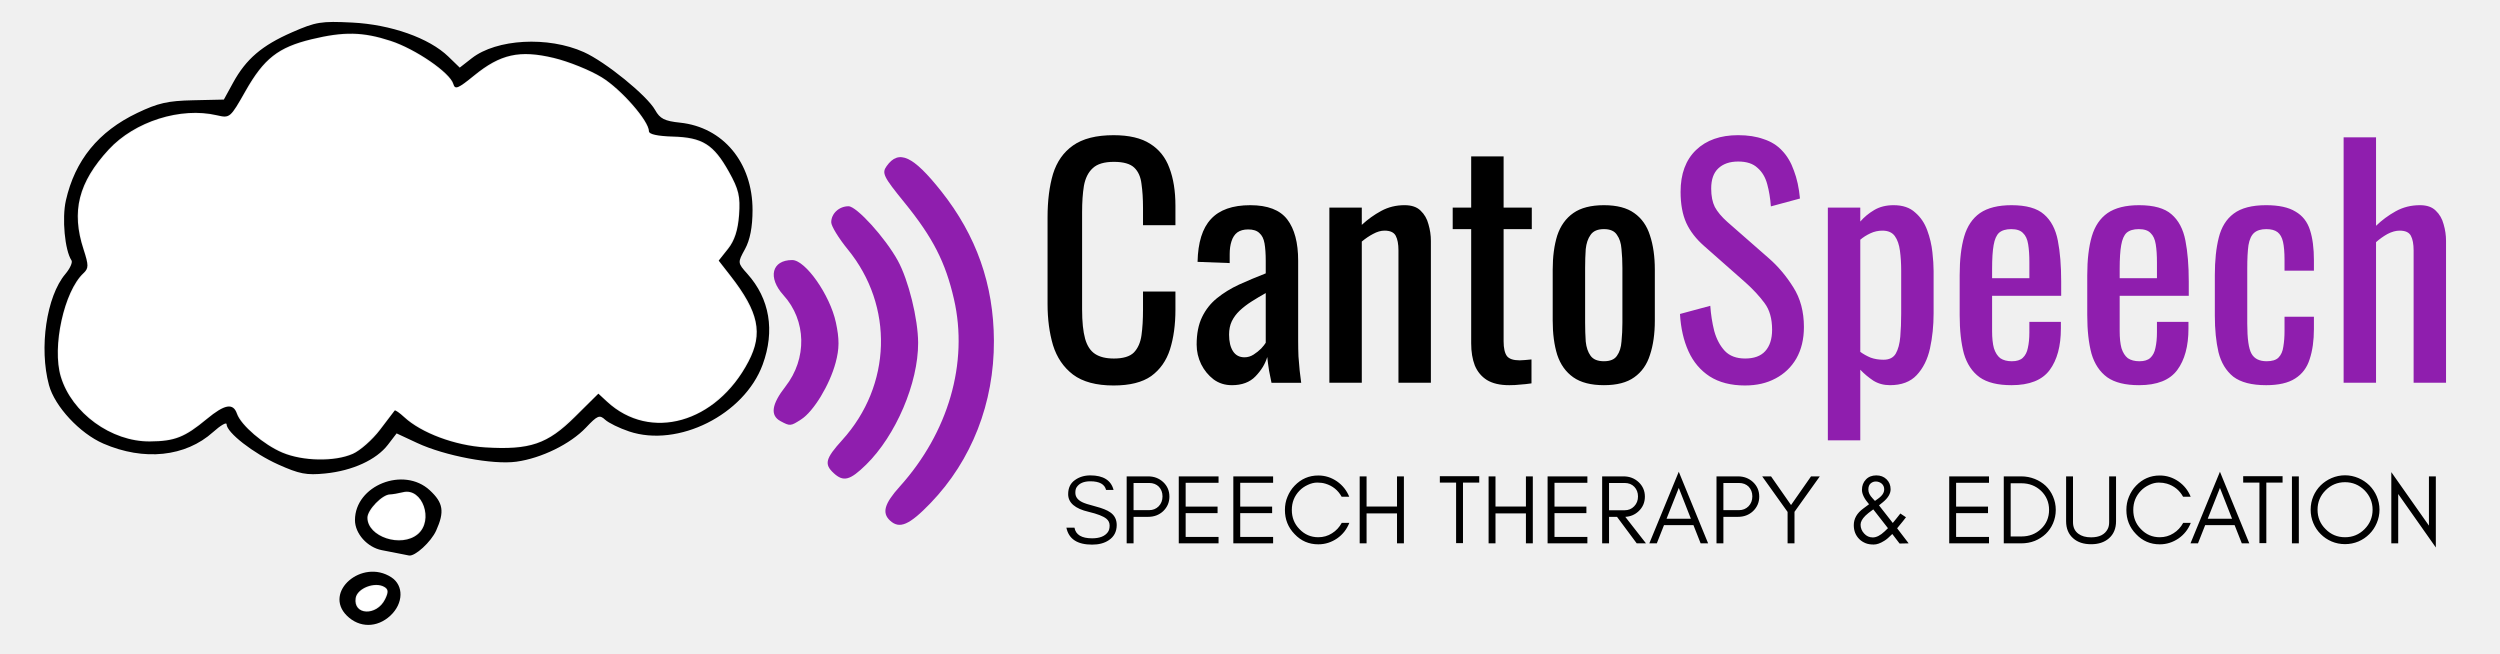
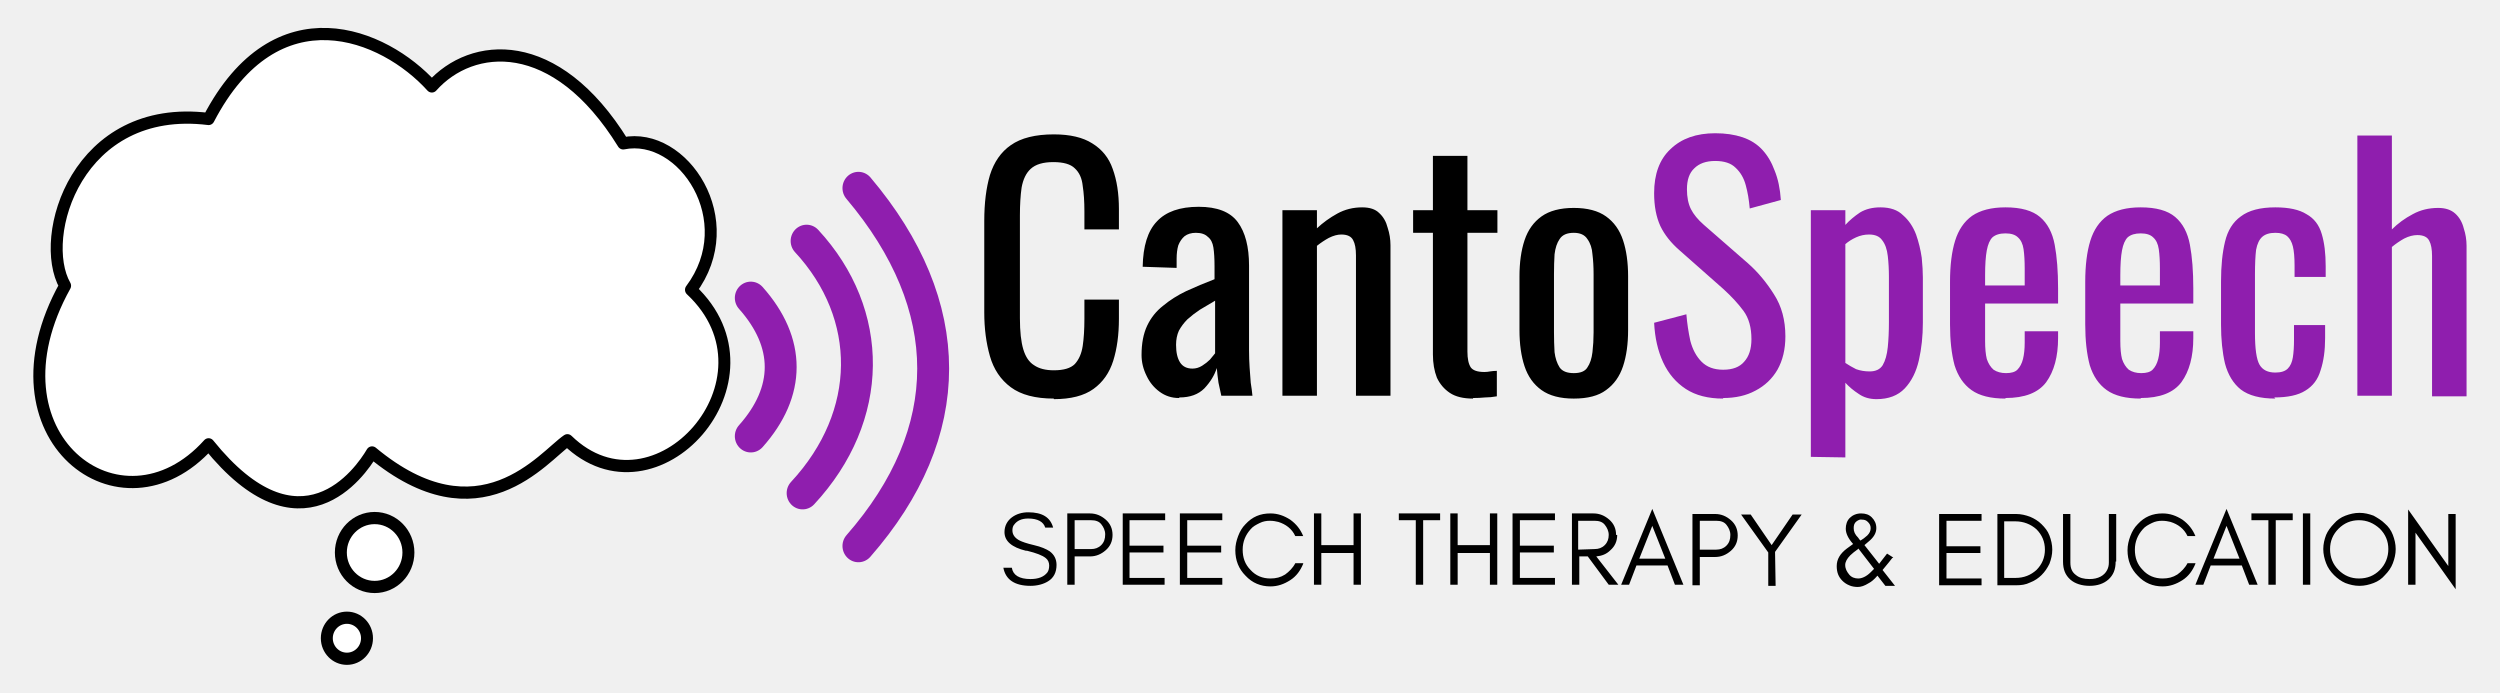
- <svg xmlns="http://www.w3.org/2000/svg" width="880" height="230" viewBox="0 0 880 230" version="1.1" id="svg1" xml:space="preserve">
+ <svg xmlns="http://www.w3.org/2000/svg" width="830" height="230" viewBox="0 0 830 230" version="1.1" id="svg1" xml:space="preserve">
  <defs id="defs1" />
-   <g id="layer1" transform="matrix(1.878325,0,0,1.878325,-71.62523,-182.6669)">
-     <path style="font-size:18.456px;font-family:'Glacial Indifference';-inkscape-font-specification:'Glacial Indifference, Normal';stroke:#8f1eae;stroke-width:0" d="m 242.146,193.167 c 1.624,0.388 2.732,0.812 3.322,1.292 0.406,0.332 0.609,0.757 0.609,1.273 0,0.517 -0.111,0.941 -0.332,1.237 -0.554,0.775 -1.55,1.163 -2.953,1.163 -1.956,0 -3.064,-0.664 -3.304,-1.993 h -1.513 c 0.443,2.122 2.049,3.174 4.817,3.174 1.237,0 2.27,-0.258 3.101,-0.812 0.997,-0.646 1.513,-1.606 1.513,-2.861 0,-1.034 -0.406,-1.827 -1.218,-2.381 -0.572,-0.406 -1.495,-0.775 -2.768,-1.107 -1.292,-0.332 -2.122,-0.609 -2.51,-0.812 -0.849,-0.424 -1.273,-1.015 -1.255,-1.79 0,-0.406 0.074,-0.757 0.258,-1.015 0.48,-0.72 1.329,-1.089 2.547,-1.089 1.716,0 2.695,0.554 2.953,1.624 h 1.403 c -0.461,-1.809 -1.919,-2.732 -4.356,-2.732 -1.107,0 -2.086,0.295 -2.898,0.886 -0.831,0.591 -1.255,1.458 -1.255,2.639 0,1.606 1.292,2.713 3.839,3.304 z m 8.416,-0.314 v -5.094 h 2.916 c 0.757,0 1.366,0.24 1.827,0.701 0.443,0.48 0.683,1.07 0.683,1.809 0,0.757 -0.24,1.366 -0.72,1.864 -0.48,0.48 -1.07,0.72 -1.79,0.72 z m 6.718,-2.547 c 0,-1.107 -0.406,-2.012 -1.181,-2.732 -0.775,-0.701 -1.698,-1.052 -2.805,-1.052 h -4.023 v 12.55 h 1.292 v -4.965 h 2.732 c 1.107,0 2.049,-0.351 2.805,-1.052 0.775,-0.738 1.181,-1.643 1.181,-2.75 z m 9.21,8.767 v -1.2 h -6.164 v -4.466 h 5.98 v -1.218 h -5.98 v -4.466 H 266.49 v -1.2 h -7.456 v 12.55 z m 10.225,0 v -1.2 h -6.164 v -4.466 h 5.98 v -1.218 h -5.98 v -4.466 h 6.164 v -1.2 h -7.456 v 12.55 z m 14.285,-3.839 h -1.421 c -0.443,0.812 -1.052,1.476 -1.827,1.956 -0.775,0.498 -1.643,0.738 -2.565,0.738 -1.384,0 -2.565,-0.498 -3.544,-1.532 -0.96,-0.978 -1.421,-2.178 -1.421,-3.581 0,-1.403 0.461,-2.602 1.421,-3.599 0.443,-0.461 0.978,-0.831 1.587,-1.107 0.591,-0.277 1.181,-0.424 1.772,-0.424 0.572,0 1.07,0.074 1.513,0.203 1.347,0.406 2.362,1.218 3.045,2.455 h 1.421 c -0.48,-1.181 -1.237,-2.141 -2.289,-2.879 -1.07,-0.738 -2.233,-1.107 -3.507,-1.107 -1.753,0 -3.23,0.646 -4.448,1.919 -0.572,0.591 -1.015,1.292 -1.329,2.067 -0.332,0.775 -0.48,1.606 -0.48,2.473 0,1.772 0.591,3.267 1.809,4.522 1.218,1.292 2.695,1.919 4.448,1.919 1.273,0 2.436,-0.369 3.525,-1.107 1.052,-0.738 1.809,-1.698 2.289,-2.916 z m 3.23,3.839 v -5.611 h 5.703 v 5.611 h 1.292 V 186.522 h -1.292 v 5.648 h -5.703 v -5.648 h -1.292 v 12.55 z m 13.731,-11.387 h 3.045 v 11.351 h 1.292 v -11.351 h 3.045 v -1.2 h -3.045 -1.292 -3.045 z m 10.428,11.387 v -5.611 h 5.703 v 5.611 h 1.292 V 186.522 h -1.292 v 5.648 h -5.703 v -5.648 h -1.292 v 12.55 z m 17.22,0 v -1.2 h -6.164 v -4.466 h 5.98 v -1.218 h -5.98 v -4.466 h 6.164 v -1.2 h -7.456 v 12.55 z m 4.06,-6.201 v -5.112 h 2.916 c 0.757,0 1.366,0.24 1.827,0.72 0.443,0.48 0.683,1.07 0.683,1.809 0,0.738 -0.24,1.347 -0.72,1.846 -0.48,0.498 -1.07,0.738 -1.79,0.738 z m 6.718,-2.565 c 0,-1.07 -0.406,-1.993 -1.181,-2.713 -0.757,-0.701 -1.698,-1.07 -2.805,-1.07 H 338.377 v 12.55 h 1.292 v -4.965 h 1.495 l 3.691,4.965 h 1.735 l -3.876,-4.965 c 0.978,-0.055 1.809,-0.406 2.492,-1.052 0.775,-0.72 1.181,-1.643 1.181,-2.75 z m 4.06,4.153 2.289,-5.777 2.27,5.777 z m 7.789,4.614 -5.5,-13.418 -5.518,13.418 h 1.403 l 1.347,-3.414 h 5.518 l 1.347,3.414 z m 2.861,-6.22 v -5.094 h 2.916 c 0.757,0 1.366,0.24 1.827,0.701 0.443,0.48 0.683,1.07 0.683,1.809 0,0.757 -0.24,1.366 -0.72,1.864 -0.48,0.48 -1.07,0.72 -1.79,0.72 z m 6.718,-2.547 c 0,-1.107 -0.406,-2.012 -1.181,-2.732 -0.775,-0.701 -1.698,-1.052 -2.805,-1.052 h -4.023 v 12.55 h 1.292 v -4.965 h 2.732 c 1.107,0 2.049,-0.351 2.805,-1.052 0.775,-0.738 1.181,-1.643 1.181,-2.75 z m 6.607,2.861 4.743,-6.644 h -1.643 l -3.747,5.371 -3.747,-5.371 h -1.661 l 4.762,6.663 v 5.888 h 1.292 z m 14.765,-0.461 2.75,3.525 c -0.185,0.185 -0.388,0.388 -0.609,0.591 -0.812,0.775 -1.569,1.144 -2.233,1.144 -0.628,0 -1.181,-0.24 -1.624,-0.738 -0.443,-0.48 -0.664,-1.034 -0.664,-1.661 0,-0.517 0.295,-1.07 0.904,-1.68 0.277,-0.277 0.757,-0.664 1.476,-1.181 z m -0.111,-2.049 c -0.554,-0.572 -0.812,-1.107 -0.812,-1.661 0,-0.535 0.148,-0.923 0.461,-1.181 0.295,-0.24 0.646,-0.351 1.015,-0.332 0.369,0.018 0.72,0.148 1.034,0.406 0.295,0.258 0.461,0.628 0.461,1.07 0,0.461 -0.203,0.886 -0.591,1.273 -0.185,0.185 -0.369,0.332 -0.572,0.48 -0.203,0.148 -0.388,0.277 -0.572,0.406 -0.148,-0.148 -0.277,-0.314 -0.424,-0.461 z m 6.238,3.525 -1.052,-0.701 -0.701,0.886 c -0.24,0.295 -0.48,0.591 -0.72,0.886 l -2.584,-3.304 c 0.221,-0.185 0.48,-0.369 0.738,-0.591 0.96,-0.794 1.44,-1.606 1.44,-2.418 0,-0.757 -0.258,-1.384 -0.775,-1.883 -0.498,-0.48 -1.126,-0.72 -1.901,-0.72 -0.812,0 -1.476,0.258 -1.956,0.775 -0.498,0.517 -0.738,1.163 -0.738,1.938 0,0.775 0.443,1.68 1.329,2.695 -0.369,0.277 -0.738,0.535 -1.07,0.794 -1.2,0.867 -1.79,1.919 -1.79,3.119 0,1.052 0.332,1.919 1.034,2.621 0.332,0.332 0.72,0.572 1.163,0.757 0.443,0.185 0.96,0.258 1.532,0.258 0.591,0 1.237,-0.221 1.993,-0.701 0.388,-0.221 0.867,-0.646 1.495,-1.273 l 1.366,1.79 1.698,-0.037 -2.159,-2.824 c 0.923,-1.107 1.476,-1.809 1.661,-2.067 z m 15.559,4.891 v -1.2 h -6.164 v -4.466 h 5.98 v -1.218 h -5.98 v -4.466 h 6.164 v -1.2 h -7.456 v 12.55 z m 12.513,-6.275 c 0,-0.904 -0.185,-1.735 -0.517,-2.51 -0.332,-0.775 -0.794,-1.44 -1.366,-1.993 -0.591,-0.554 -1.273,-0.978 -2.049,-1.292 -0.794,-0.314 -1.643,-0.48 -2.529,-0.48 h -3.285 v 12.55 h 3.285 c 0.886,0 1.735,-0.148 2.529,-0.461 0.775,-0.314 1.458,-0.757 2.049,-1.31 0.572,-0.554 1.034,-1.2 1.366,-1.975 0.332,-0.775 0.517,-1.606 0.517,-2.529 z m -1.255,0 c 0,1.44 -0.517,2.639 -1.513,3.58 -0.997,0.941 -2.215,1.403 -3.654,1.403 h -2.03 v -9.966 h 2.03 c 1.44,0 2.658,0.48 3.654,1.403 0.997,0.96 1.513,2.159 1.513,3.581 z m 12.55,2.122 v -8.398 h -1.292 v 8.582 c 0,0.517 -0.092,0.941 -0.277,1.292 -0.535,1.034 -1.569,1.55 -3.101,1.55 -0.997,0 -1.79,-0.221 -2.381,-0.664 -0.683,-0.498 -1.015,-1.218 -1.015,-2.178 v -8.582 h -1.292 v 8.398 c 0,1.366 0.443,2.436 1.329,3.211 0.831,0.738 1.956,1.107 3.359,1.107 1.384,0 2.492,-0.369 3.341,-1.107 0.886,-0.775 1.329,-1.846 1.329,-3.211 z m 14.008,0.314 h -1.421 c -0.443,0.812 -1.052,1.476 -1.827,1.956 -0.775,0.498 -1.643,0.738 -2.565,0.738 -1.384,0 -2.565,-0.498 -3.544,-1.532 -0.96,-0.978 -1.421,-2.178 -1.421,-3.581 0,-1.403 0.461,-2.602 1.421,-3.599 0.443,-0.461 0.978,-0.831 1.587,-1.107 0.591,-0.277 1.181,-0.424 1.772,-0.424 0.572,0 1.07,0.074 1.513,0.203 1.347,0.406 2.362,1.218 3.045,2.455 h 1.421 c -0.48,-1.181 -1.237,-2.141 -2.289,-2.879 -1.07,-0.738 -2.233,-1.107 -3.507,-1.107 -1.753,0 -3.23,0.646 -4.448,1.919 -0.572,0.591 -1.015,1.292 -1.329,2.067 -0.332,0.775 -0.48,1.606 -0.48,2.473 0,1.772 0.591,3.267 1.809,4.522 1.218,1.292 2.695,1.919 4.448,1.919 1.273,0 2.436,-0.369 3.525,-1.107 1.052,-0.738 1.809,-1.698 2.289,-2.916 z m 3.174,-0.775 2.289,-5.777 2.27,5.777 z m 7.789,4.614 -5.5,-13.418 -5.518,13.418 h 1.403 l 1.347,-3.414 h 5.518 l 1.347,3.414 z m -1.144,-11.387 h 3.045 v 11.351 h 1.292 v -11.351 h 3.045 v -1.2 h -3.045 -1.292 -3.045 z m 10.428,11.387 V 186.522 h -1.292 v 12.55 z m 13.824,-6.312 c 0,1.44 -0.517,2.658 -1.513,3.654 -1.015,1.015 -2.233,1.513 -3.654,1.513 -1.421,0 -2.639,-0.498 -3.636,-1.513 -1.015,-0.997 -1.513,-2.215 -1.513,-3.654 0,-1.403 0.498,-2.621 1.513,-3.636 0.997,-0.997 2.215,-1.513 3.636,-1.513 1.421,0 2.639,0.517 3.654,1.513 0.997,1.015 1.513,2.233 1.513,3.636 z m 1.292,0 c 0,-0.886 -0.185,-1.716 -0.517,-2.51 -0.332,-0.775 -0.794,-1.458 -1.384,-2.049 -0.591,-0.572 -1.273,-1.034 -2.049,-1.366 -0.794,-0.332 -1.624,-0.517 -2.51,-0.517 -0.886,0 -1.735,0.185 -2.51,0.517 -0.775,0.332 -1.458,0.794 -2.049,1.366 -0.591,0.591 -1.052,1.273 -1.384,2.049 -0.332,0.794 -0.498,1.624 -0.498,2.51 0,0.886 0.166,1.735 0.498,2.51 0.332,0.794 0.794,1.476 1.384,2.067 0.591,0.591 1.273,1.052 2.049,1.384 0.775,0.332 1.624,0.498 2.51,0.498 0.886,0 1.716,-0.166 2.51,-0.498 0.775,-0.332 1.458,-0.794 2.049,-1.384 0.591,-0.591 1.052,-1.273 1.384,-2.067 0.332,-0.775 0.517,-1.624 0.517,-2.51 z m 3.507,-2.935 7.05,10.022 V 186.522 h -1.292 v 9.228 l -7.05,-10.022 v 13.344 h 1.292 z" id="text2" aria-label="SPEECH THERAPY &amp; EDUCATION" />
+   <g id="layer1" transform="matrix(1.878325,0,0,1.878325,-113.7401,-186.0484)">
+     <path style="font-size:18.456px;font-family:'Glacial Indifference';-inkscape-font-specification:'Glacial Indifference, Normal';stroke:#8f1eae;stroke-width:0" d="m 242.1,196.4 c 1.6,0.4 2.7,0.8 3.3,1.3 0.4,0.3 0.6,0.8 0.6,1.3 0,0.5 -0.1,0.9 -0.3,1.2 -0.6,0.8 -1.6,1.2 -3,1.2 -2,0 -3.1,-0.7 -3.3,-2 h -1.5 c 0.4,2.1 2,3.2 4.8,3.2 1.2,0 2.3,-0.3 3.1,-0.8 1,-0.6 1.5,-1.6 1.5,-2.9 0,-1 -0.4,-1.8 -1.2,-2.4 -0.6,-0.4 -1.5,-0.8 -2.8,-1.1 -1.3,-0.3 -2.1,-0.6 -2.5,-0.8 -0.8,-0.4 -1.3,-1 -1.3,-1.8 0,-0.4 0.1,-0.8 0.3,-1 0.5,-0.7 1.3,-1.1 2.5,-1.1 1.7,0 2.7,0.6 3,1.6 h 1.4 c -0.5,-1.8 -1.9,-2.7 -4.4,-2.7 -1.1,0 -2.1,0.3 -2.9,0.9 -0.8,0.6 -1.3,1.5 -1.3,2.6 0,1.6 1.3,2.7 3.8,3.3 z m 8.4,-0.3 V 191 h 2.9 c 0.8,0 1.4,0.2 1.8,0.7 0.4,0.5 0.7,1.1 0.7,1.8 0,0.8 -0.2,1.4 -0.7,1.9 -0.5,0.5 -1.1,0.7 -1.8,0.7 z m 6.7,-2.5 c 0,-1.1 -0.4,-2 -1.2,-2.7 -0.8,-0.7 -1.7,-1.1 -2.8,-1.1 h -4 v 12.6 h 1.3 v -5 h 2.7 c 1.1,0 2,-0.4 2.8,-1.1 0.8,-0.7 1.2,-1.6 1.2,-2.7 z m 9.2,8.8 v -1.2 h -6.2 v -4.5 h 6 v -1.2 h -6 V 191 h 6.3 v -1.2 H 259 v 12.6 z m 10.2,0 v -1.2 h -6.2 v -4.5 h 6 v -1.2 h -6 V 191 h 6.2 v -1.2 h -7.5 v 12.6 z m 14.3,-3.8 h -1.4 c -0.4,0.8 -1.1,1.5 -1.8,2 -0.8,0.5 -1.6,0.7 -2.6,0.7 -1.4,0 -2.6,-0.5 -3.5,-1.5 -1,-1 -1.4,-2.2 -1.4,-3.6 0,-1.4 0.5,-2.6 1.4,-3.6 0.4,-0.5 1,-0.8 1.6,-1.1 0.6,-0.3 1.2,-0.4 1.8,-0.4 0.6,0 1.1,0.1 1.5,0.2 1.3,0.4 2.4,1.2 3,2.5 h 1.4 c -0.5,-1.2 -1.2,-2.1 -2.3,-2.9 -1.1,-0.7 -2.2,-1.1 -3.5,-1.1 -1.8,0 -3.2,0.6 -4.4,1.9 -0.6,0.6 -1,1.3 -1.3,2.1 -0.3,0.8 -0.5,1.6 -0.5,2.5 0,1.8 0.6,3.3 1.8,4.5 1.2,1.3 2.7,1.9 4.4,1.9 1.3,0 2.4,-0.4 3.5,-1.1 1.1,-0.7 1.8,-1.7 2.3,-2.9 z m 3.2,3.8 v -5.6 h 5.7 v 5.6 h 1.3 v -12.6 h -1.3 v 5.6 h -5.7 v -5.6 h -1.3 v 12.6 z M 307.8,191 h 3 v 11.4 h 1.3 V 191 h 3 v -1.2 h -3 -1.3 -3 z m 10.4,11.4 v -5.6 h 5.7 v 5.6 h 1.3 v -12.6 h -1.3 v 5.6 h -5.7 v -5.6 h -1.3 v 12.6 z m 17.2,0 v -1.2 h -6.2 v -4.5 h 6 v -1.2 h -6 V 191 h 6.2 v -1.2 h -7.5 v 12.6 z m 4.1,-6.2 v -5.1 h 2.9 c 0.8,0 1.4,0.2 1.8,0.7 0.4,0.5 0.7,1.1 0.7,1.8 0,0.7 -0.2,1.3 -0.7,1.8 -0.5,0.5 -1.1,0.7 -1.8,0.7 z m 6.7,-2.6 c 0,-1.1 -0.4,-2 -1.2,-2.7 -0.8,-0.7 -1.7,-1.1 -2.8,-1.1 h -3.8 v 12.6 h 1.3 v -5 h 1.5 l 3.7,5 h 1.7 l -3.9,-5 c 1,-0.1 1.8,-0.4 2.5,-1.1 0.8,-0.7 1.2,-1.6 1.2,-2.7 z m 4.1,4.2 2.3,-5.8 2.3,5.8 z m 7.8,4.6 -5.5,-13.4 -5.5,13.4 h 1.4 l 1.3,-3.4 h 5.5 l 1.3,3.4 z m 2.9,-6.2 v -5.1 h 2.9 c 0.8,0 1.4,0.2 1.8,0.7 0.4,0.5 0.7,1.1 0.7,1.8 0,0.8 -0.2,1.4 -0.7,1.9 -0.5,0.5 -1.1,0.7 -1.8,0.7 z m 6.7,-2.5 c 0,-1.1 -0.4,-2 -1.2,-2.7 -0.8,-0.7 -1.7,-1.1 -2.8,-1.1 h -4 v 12.6 h 1.3 v -5 h 2.7 c 1.1,0 2,-0.4 2.8,-1.1 0.8,-0.7 1.2,-1.6 1.2,-2.7 z m 6.6,2.9 4.7,-6.6 h -1.6 l -3.7,5.4 -3.7,-5.4 h -1.7 l 4.8,6.7 v 5.9 h 1.3 z m 14.8,-0.5 2.7,3.5 c -0.2,0.2 -0.4,0.4 -0.6,0.6 -0.8,0.8 -1.6,1.1 -2.2,1.1 -0.6,0 -1.2,-0.2 -1.6,-0.7 -0.4,-0.5 -0.7,-1 -0.7,-1.7 0,-0.5 0.3,-1.1 0.9,-1.7 0.3,-0.3 0.8,-0.7 1.5,-1.2 z m -0.1,-2 c -0.6,-0.6 -0.8,-1.1 -0.8,-1.7 0,-0.5 0.1,-0.9 0.5,-1.2 0.3,-0.2 0.6,-0.4 1,-0.3 0.4,0 0.7,0.1 1,0.4 0.3,0.3 0.5,0.6 0.5,1.1 0,0.5 -0.2,0.9 -0.6,1.3 -0.2,0.2 -0.4,0.3 -0.6,0.5 -0.2,0.1 -0.4,0.3 -0.6,0.4 -0.1,-0.1 -0.3,-0.3 -0.4,-0.5 z m 6.2,3.5 -1.1,-0.7 -0.7,0.9 c -0.2,0.3 -0.5,0.6 -0.7,0.9 l -2.6,-3.3 c 0.2,-0.2 0.5,-0.4 0.7,-0.6 1,-0.8 1.4,-1.6 1.4,-2.4 0,-0.8 -0.3,-1.4 -0.8,-1.9 -0.5,-0.5 -1.1,-0.7 -1.9,-0.7 -0.8,0 -1.5,0.3 -2,0.8 -0.5,0.5 -0.7,1.2 -0.7,1.9 0,0.8 0.4,1.7 1.3,2.7 -0.4,0.3 -0.7,0.5 -1.1,0.8 -1.2,0.9 -1.8,1.9 -1.8,3.1 0,1.1 0.3,1.9 1,2.6 0.3,0.3 0.7,0.6 1.2,0.8 0.4,0.2 1,0.3 1.5,0.3 0.6,0 1.2,-0.2 2,-0.7 0.4,-0.2 0.9,-0.6 1.5,-1.3 l 1.4,1.8 h 1.7 l -2.2,-2.8 c 0.9,-1.1 1.5,-1.8 1.7,-2.1 z m 15.6,4.9 v -1.2 h -6.2 v -4.5 h 6 v -1.2 h -6 v -4.5 h 6.2 v -1.2 h -7.5 v 12.6 z m 12.5,-6.3 c 0,-0.9 -0.2,-1.7 -0.5,-2.5 -0.3,-0.8 -0.8,-1.4 -1.4,-2 -0.6,-0.6 -1.3,-1 -2,-1.3 -0.8,-0.3 -1.6,-0.5 -2.5,-0.5 h -3.3 v 12.6 h 3.3 c 0.9,0 1.7,-0.1 2.5,-0.5 0.8,-0.3 1.5,-0.8 2,-1.3 0.6,-0.6 1,-1.2 1.4,-2 0.3,-0.8 0.5,-1.6 0.5,-2.5 z m -1.3,0 c 0,1.4 -0.5,2.6 -1.5,3.6 -1,0.9 -2.2,1.4 -3.7,1.4 h -2 v -10 h 2 c 1.4,0 2.7,0.5 3.7,1.4 1,1 1.5,2.2 1.5,3.6 z m 12.6,2.1 v -8.4 h -1.3 v 8.6 c 0,0.5 -0.1,0.9 -0.3,1.3 -0.5,1 -1.6,1.6 -3.1,1.6 -1,0 -1.8,-0.2 -2.4,-0.7 -0.7,-0.5 -1,-1.2 -1,-2.2 v -8.6 h -1.3 v 8.4 c 0,1.4 0.4,2.4 1.3,3.2 0.8,0.7 2,1.1 3.4,1.1 1.4,0 2.5,-0.4 3.3,-1.1 0.9,-0.8 1.3,-1.8 1.3,-3.2 z m 14,0.3 h -1.4 c -0.4,0.8 -1.1,1.5 -1.8,2 -0.8,0.5 -1.6,0.7 -2.6,0.7 -1.4,0 -2.6,-0.5 -3.5,-1.5 -1,-1 -1.4,-2.2 -1.4,-3.6 0,-1.4 0.5,-2.6 1.4,-3.6 0.4,-0.5 1,-0.8 1.6,-1.1 0.6,-0.3 1.2,-0.4 1.8,-0.4 0.6,0 1.1,0.1 1.5,0.2 1.3,0.4 2.4,1.2 3,2.5 h 1.4 c -0.5,-1.2 -1.2,-2.1 -2.3,-2.9 -1.1,-0.7 -2.2,-1.1 -3.5,-1.1 -1.8,0 -3.2,0.6 -4.4,1.9 -0.6,0.6 -1,1.3 -1.3,2.1 -0.3,0.8 -0.5,1.6 -0.5,2.5 0,1.8 0.6,3.3 1.8,4.5 1.2,1.3 2.7,1.9 4.4,1.9 1.3,0 2.4,-0.4 3.5,-1.1 1.1,-0.7 1.8,-1.7 2.3,-2.9 z m 3.2,-0.8 2.3,-5.8 2.3,5.8 z m 7.8,4.6 -5.5,-13.4 -5.5,13.4 h 1.4 l 1.3,-3.4 h 5.5 l 1.3,3.4 z M 458.5,191 h 3 v 11.4 h 1.3 V 191 h 3 v -1.2 h -3 -1.3 -3 z m 10.4,11.4 v -12.6 h -1.3 v 12.6 z m 13.8,-6.3 c 0,1.4 -0.5,2.7 -1.5,3.7 -1,1 -2.2,1.5 -3.7,1.5 -1.4,0 -2.6,-0.5 -3.6,-1.5 -1,-1 -1.5,-2.2 -1.5,-3.7 0,-1.4 0.5,-2.6 1.5,-3.6 1,-1 2.2,-1.5 3.6,-1.5 1.4,0 2.6,0.5 3.7,1.5 1,1 1.5,2.2 1.5,3.6 z m 1.3,0 c 0,-0.9 -0.2,-1.7 -0.5,-2.5 -0.3,-0.8 -0.8,-1.5 -1.4,-2 -0.6,-0.6 -1.3,-1 -2,-1.4 -0.8,-0.3 -1.6,-0.5 -2.5,-0.5 -0.9,0 -1.7,0.2 -2.5,0.5 -0.8,0.3 -1.5,0.8 -2,1.4 -0.6,0.6 -1.1,1.3 -1.4,2 -0.3,0.8 -0.5,1.6 -0.5,2.5 0,0.9 0.2,1.7 0.5,2.5 0.3,0.8 0.8,1.5 1.4,2.1 0.6,0.6 1.3,1.1 2,1.4 0.8,0.3 1.6,0.5 2.5,0.5 0.9,0 1.7,-0.2 2.5,-0.5 0.8,-0.3 1.5,-0.8 2,-1.4 0.6,-0.6 1.1,-1.3 1.4,-2.1 0.3,-0.8 0.5,-1.6 0.5,-2.5 z m 3.5,-2.9 7.1,10 v -13.3 h -1.3 v 9.2 l -7.1,-10 v 13.3 h 1.3 z" id="text2" aria-label="SPEECH THERAPY &amp; EDUCATION" />
    <g id="text1" style="font-size:6.389px;fill:#8f1eae;stroke:#8f1eae;stroke-width:0" aria-label="CantoSpeech" transform="translate(190.5261,-155.6988)">
-       <path style="font-size:56.788px;font-family:Oswald;-inkscape-font-specification:'Oswald, Normal';fill:#000000" d="m 56.299,325.189 q -4.884,0 -7.61,-2.044 -2.669,-2.044 -3.748,-5.508 -1.022,-3.464 -1.022,-7.723 v -16.241 q 0,-4.657 1.022,-8.121 1.079,-3.464 3.748,-5.338 2.726,-1.931 7.61,-1.931 4.316,0 6.815,1.59 2.555,1.59 3.634,4.543 1.136,2.953 1.136,7.099 v 3.634 h -6.076 v -3.237 q 0,-2.555 -0.284,-4.486 -0.227,-1.988 -1.363,-3.067 -1.136,-1.079 -3.805,-1.079 -2.726,0 -3.975,1.193 -1.249,1.136 -1.647,3.294 -0.341,2.101 -0.341,4.941 v 18.229 q 0,3.464 0.568,5.508 0.568,1.988 1.874,2.839 1.306,0.852 3.521,0.852 2.612,0 3.748,-1.136 1.136,-1.193 1.42,-3.237 0.284,-2.044 0.284,-4.77 v -3.407 h 6.076 v 3.407 q 0,4.202 -1.022,7.439 -1.022,3.18 -3.521,4.997 -2.499,1.76 -7.042,1.76 z m 22.147,-0.057 q -1.931,0 -3.407,-1.079 -1.476,-1.136 -2.328,-2.839 -0.852,-1.76 -0.852,-3.691 0,-3.067 1.022,-5.168 1.022,-2.101 2.783,-3.521 1.817,-1.476 4.146,-2.555 2.385,-1.079 4.997,-2.101 v -2.328 q 0,-1.988 -0.227,-3.294 -0.227,-1.306 -0.965,-1.931 -0.681,-0.681 -2.101,-0.681 -1.249,0 -2.044,0.568 -0.738,0.568 -1.079,1.647 -0.341,1.022 -0.341,2.442 v 1.647 l -6.02,-0.227 q 0.114,-5.452 2.499,-8.007 2.385,-2.612 7.382,-2.612 4.884,0 6.928,2.669 2.044,2.669 2.044,7.723 v 14.992 q 0,1.533 0.057,2.953 0.114,1.42 0.227,2.669 0.17,1.193 0.284,2.272 H 85.885 q -0.17,-0.909 -0.454,-2.272 -0.227,-1.42 -0.341,-2.555 -0.568,1.931 -2.215,3.634 -1.59,1.647 -4.429,1.647 z m 2.385,-5.225 q 0.909,0 1.704,-0.511 0.795,-0.511 1.42,-1.136 0.625,-0.681 0.852,-1.079 V 307.869 q -1.42,0.795 -2.669,1.59 -1.249,0.795 -2.215,1.704 -0.909,0.852 -1.476,1.988 -0.511,1.079 -0.511,2.499 0,1.988 0.738,3.123 0.738,1.136 2.158,1.136 z m 15.901,4.77 v -32.824 h 6.076 v 3.237 q 1.647,-1.533 3.634,-2.612 1.988,-1.079 4.373,-1.079 1.988,0 3.01,1.022 1.079,1.022 1.476,2.555 0.454,1.533 0.454,3.123 v 26.577 h -6.076 v -24.816 q 0,-1.76 -0.511,-2.726 -0.511,-0.965 -2.101,-0.965 -1.022,0 -2.158,0.625 -1.079,0.568 -2.101,1.42 v 26.463 z m 33.675,0.454 q -2.555,0 -4.146,-0.965 -1.533,-0.965 -2.272,-2.726 -0.681,-1.76 -0.681,-4.146 V 295.887 h -3.464 v -4.032 h 3.464 v -9.597 h 6.076 v 9.597 h 5.281 v 4.032 h -5.281 v 21.012 q 0,1.931 0.625,2.783 0.625,0.795 2.385,0.795 0.454,0 1.022,-0.057 0.625,-0.057 1.193,-0.114 v 4.486 q -1.136,0.17 -2.101,0.227 -0.965,0.114 -2.101,0.114 z m 17.775,0 q -3.634,0 -5.736,-1.476 -2.101,-1.476 -3.01,-4.202 -0.852,-2.726 -0.852,-6.417 v -9.54 q 0,-3.691 0.852,-6.417 0.909,-2.726 3.01,-4.202 2.101,-1.476 5.736,-1.476 3.634,0 5.679,1.476 2.101,1.476 2.953,4.202 0.909,2.726 0.909,6.417 v 9.54 q 0,3.691 -0.909,6.417 -0.852,2.726 -2.953,4.202 -2.044,1.476 -5.679,1.476 z m 0,-4.486 q 1.76,0 2.442,-1.022 0.738,-1.022 0.852,-2.669 0.17,-1.704 0.17,-3.521 v -10.279 q 0,-1.874 -0.17,-3.521 -0.114,-1.647 -0.852,-2.669 -0.681,-1.079 -2.442,-1.079 -1.76,0 -2.499,1.079 -0.738,1.022 -0.909,2.669 -0.114,1.647 -0.114,3.521 v 10.279 q 0,1.817 0.114,3.521 0.17,1.647 0.909,2.669 0.738,1.022 2.499,1.022 z" id="path7" />
-       <path style="font-size:56.788px;font-family:Oswald;-inkscape-font-specification:'Oswald, Normal'" d="m 174.645,325.189 q -3.975,0 -6.644,-1.704 -2.612,-1.704 -3.975,-4.713 -1.363,-3.01 -1.59,-6.985 l 5.679,-1.533 q 0.17,2.442 0.738,4.713 0.625,2.272 1.988,3.748 1.363,1.42 3.805,1.42 2.499,0 3.748,-1.363 1.306,-1.42 1.306,-4.032 0,-3.123 -1.42,-4.997 -1.42,-1.931 -3.578,-3.862 l -7.723,-6.815 q -2.272,-1.988 -3.351,-4.316 -1.079,-2.385 -1.079,-5.849 0,-5.054 2.896,-7.837 2.896,-2.783 7.894,-2.783 2.726,0 4.77,0.738 2.101,0.681 3.464,2.158 1.42,1.476 2.215,3.748 0.852,2.215 1.136,5.225 l -5.452,1.476 q -0.17,-2.272 -0.681,-4.146 -0.511,-1.931 -1.817,-3.067 -1.249,-1.193 -3.634,-1.193 -2.385,0 -3.748,1.306 -1.306,1.249 -1.306,3.748 0,2.101 0.681,3.464 0.738,1.363 2.328,2.783 l 7.78,6.815 q 2.612,2.272 4.6,5.452 1.988,3.123 1.988,7.439 0,3.407 -1.42,5.906 -1.42,2.442 -3.918,3.748 -2.442,1.306 -5.679,1.306 z m 15.503,10.279 v -43.613 h 6.076 v 2.612 q 1.079,-1.249 2.612,-2.158 1.533,-0.909 3.634,-0.909 2.555,0 4.032,1.363 1.533,1.306 2.272,3.35 0.738,1.988 0.965,4.089 0.227,2.044 0.227,3.521 v 7.95 q 0,3.464 -0.681,6.587 -0.681,3.067 -2.499,4.997 -1.76,1.874 -4.997,1.874 -1.76,0 -3.123,-0.852 -1.363,-0.909 -2.442,-2.044 v 13.232 z m 10.449,-15.106 q 1.59,0 2.272,-1.136 0.681,-1.193 0.852,-3.18 0.17,-1.988 0.17,-4.373 v -7.95 q 0,-2.044 -0.227,-3.748 -0.227,-1.76 -0.965,-2.783 -0.738,-1.022 -2.328,-1.022 -1.193,0 -2.272,0.511 -1.079,0.511 -1.874,1.193 v 21.012 q 0.852,0.625 1.931,1.079 1.079,0.398 2.442,0.398 z m 23.965,4.77 q -3.862,0 -5.963,-1.476 -2.101,-1.533 -2.953,-4.429 -0.795,-2.953 -0.795,-7.212 v -7.496 q 0,-4.373 0.852,-7.269 0.852,-2.896 2.953,-4.373 2.158,-1.476 5.906,-1.476 4.146,0 6.076,1.704 1.988,1.704 2.612,4.941 0.625,3.18 0.625,7.666 v 2.669 h -12.948 v 6.587 q 0,1.988 0.341,3.237 0.398,1.249 1.193,1.874 0.852,0.568 2.158,0.568 1.363,0 2.044,-0.625 0.738,-0.681 0.965,-1.874 0.284,-1.249 0.284,-2.896 v -1.988 h 5.906 v 1.249 q 0,4.941 -2.101,7.78 -2.101,2.839 -7.155,2.839 z m -3.634,-20.046 h 6.985 v -2.953 q 0,-2.044 -0.227,-3.407 -0.227,-1.42 -0.965,-2.101 -0.681,-0.738 -2.215,-0.738 -1.476,0 -2.272,0.681 -0.738,0.681 -1.022,2.328 -0.284,1.59 -0.284,4.429 z m 27.542,20.046 q -3.862,0 -5.963,-1.476 -2.101,-1.533 -2.953,-4.429 -0.795,-2.953 -0.795,-7.212 v -7.496 q 0,-4.373 0.852,-7.269 0.852,-2.896 2.953,-4.373 2.158,-1.476 5.906,-1.476 4.146,0 6.076,1.704 1.988,1.704 2.612,4.941 0.625,3.18 0.625,7.666 v 2.669 h -12.948 v 6.587 q 0,1.988 0.341,3.237 0.398,1.249 1.193,1.874 0.852,0.568 2.158,0.568 1.363,0 2.044,-0.625 0.738,-0.681 0.965,-1.874 0.284,-1.249 0.284,-2.896 v -1.988 h 5.906 v 1.249 q 0,4.941 -2.101,7.78 -2.101,2.839 -7.155,2.839 z m -3.634,-20.046 h 6.985 v -2.953 q 0,-2.044 -0.227,-3.407 -0.227,-1.42 -0.965,-2.101 -0.681,-0.738 -2.215,-0.738 -1.476,0 -2.272,0.681 -0.738,0.681 -1.022,2.328 -0.284,1.59 -0.284,4.429 z m 27.429,20.046 q -4.032,0 -6.133,-1.59 -2.044,-1.647 -2.783,-4.6 -0.681,-2.953 -0.681,-6.871 v -7.553 q 0,-4.146 0.738,-7.042 0.738,-2.953 2.783,-4.486 2.101,-1.59 6.076,-1.59 3.578,0 5.508,1.193 1.988,1.136 2.726,3.464 0.738,2.272 0.738,5.679 v 1.931 h -5.508 v -1.988 q 0,-2.158 -0.284,-3.407 -0.284,-1.249 -1.022,-1.817 -0.738,-0.568 -2.101,-0.568 -1.476,0 -2.272,0.681 -0.795,0.681 -1.079,2.328 -0.227,1.59 -0.227,4.373 v 10.335 q 0,4.202 0.795,5.622 0.795,1.42 2.839,1.42 1.533,0 2.215,-0.681 0.738,-0.738 0.909,-2.044 0.227,-1.306 0.227,-2.953 v -2.669 h 5.508 v 2.272 q 0,3.294 -0.795,5.679 -0.738,2.385 -2.726,3.634 -1.931,1.249 -5.452,1.249 z m 14.538,-0.454 v -45.998 h 6.076 v 16.582 q 1.647,-1.59 3.691,-2.726 2.044,-1.136 4.543,-1.136 1.931,0 2.953,1.022 1.079,1.022 1.476,2.555 0.454,1.533 0.454,3.123 v 26.577 h -6.076 v -24.816 q 0,-1.76 -0.511,-2.726 -0.511,-0.965 -2.101,-0.965 -1.079,0 -2.272,0.625 -1.136,0.625 -2.158,1.533 v 26.35 z" id="path8" />
+       <path style="font-size:56.788px;font-family:Oswald;-inkscape-font-specification:'Oswald, Normal';fill:#8f1eae;stroke:#000000;stroke-width:0;stroke-opacity:1" d="m 174.6,325.2 q -4,0 -6.6,-1.7 -2.6,-1.7 -4,-4.7 -1.4,-3 -1.6,-7 l 5.7,-1.5 q 0.2,2.4 0.7,4.7 0.6,2.3 2,3.7 1.4,1.4 3.8,1.4 2.5,0 3.7,-1.4 1.3,-1.4 1.3,-4 0,-3.1 -1.4,-5 -1.4,-1.9 -3.6,-3.9 l -7.7,-6.8 q -2.3,-2 -3.4,-4.3 -1.1,-2.4 -1.1,-5.8 0,-5.1 2.9,-7.8 2.9,-2.8 7.9,-2.8 2.7,0 4.8,0.7 2.1,0.7 3.5,2.2 1.4,1.5 2.2,3.7 0.9,2.2 1.1,5.2 l -5.5,1.5 q -0.2,-2.3 -0.7,-4.1 -0.5,-1.9 -1.8,-3.1 -1.2,-1.2 -3.6,-1.2 -2.4,0 -3.7,1.3 -1.3,1.2 -1.3,3.7 0,2.1 0.7,3.5 0.7,1.4 2.3,2.8 l 7.8,6.8 q 2.6,2.3 4.6,5.5 2,3.1 2,7.4 0,3.4 -1.4,5.9 -1.4,2.4 -3.9,3.7 -2.4,1.3 -5.7,1.3 z m 15.5,10.3 v -43.6 h 6.1 v 2.6 q 1.1,-1.2 2.6,-2.2 1.5,-0.9 3.6,-0.9 2.6,0 4,1.4 1.5,1.3 2.3,3.4 0.7,2 1,4.1 0.2,2 0.2,3.5 v 8 q 0,3.5 -0.7,6.6 -0.7,3.1 -2.5,5 -1.8,1.9 -5,1.9 -1.8,0 -3.1,-0.9 -1.4,-0.9 -2.4,-2 v 13.2 z m 10.4,-15.1 q 1.6,0 2.3,-1.1 0.7,-1.2 0.9,-3.2 0.2,-2 0.2,-4.4 v -8 q 0,-2 -0.2,-3.7 -0.2,-1.8 -1,-2.8 -0.7,-1 -2.3,-1 -1.2,0 -2.3,0.5 -1.1,0.5 -1.9,1.2 v 21 q 0.9,0.6 1.9,1.1 1.1,0.4 2.4,0.4 z m 24,4.8 q -3.9,0 -6,-1.5 -2.1,-1.5 -3,-4.4 -0.8,-3 -0.8,-7.2 v -7.5 q 0,-4.4 0.9,-7.3 0.9,-2.9 3,-4.4 2.2,-1.5 5.9,-1.5 4.1,0 6.1,1.7 2,1.7 2.6,4.9 0.6,3.2 0.6,7.7 v 2.7 h -12.9 v 6.6 q 0,2 0.3,3.2 0.4,1.2 1.2,1.9 0.9,0.6 2.2,0.6 1.4,0 2,-0.6 0.7,-0.7 1,-1.9 0.3,-1.2 0.3,-2.9 v -2 h 5.9 v 1.2 q 0,4.9 -2.1,7.8 -2.1,2.8 -7.2,2.8 z m -3.6,-20 h 7 v -3 q 0,-2 -0.2,-3.4 -0.2,-1.4 -1,-2.1 -0.7,-0.7 -2.2,-0.7 -1.5,0 -2.3,0.7 -0.7,0.7 -1,2.3 -0.3,1.6 -0.3,4.4 z m 27.5,20 q -3.9,0 -6,-1.5 -2.1,-1.5 -3,-4.4 -0.8,-3 -0.8,-7.2 v -7.5 q 0,-4.4 0.9,-7.3 0.9,-2.9 3,-4.4 2.2,-1.5 5.9,-1.5 4.1,0 6.1,1.7 2,1.7 2.6,4.9 0.6,3.2 0.6,7.7 v 2.7 h -12.9 v 6.6 q 0,2 0.3,3.2 0.4,1.2 1.2,1.9 0.9,0.6 2.2,0.6 1.4,0 2,-0.6 0.7,-0.7 1,-1.9 0.3,-1.2 0.3,-2.9 v -2 h 5.9 v 1.2 q 0,4.9 -2.1,7.8 -2.1,2.8 -7.2,2.8 z m -3.6,-20 h 7 v -3 q 0,-2 -0.2,-3.4 -0.2,-1.4 -1,-2.1 -0.7,-0.7 -2.2,-0.7 -1.5,0 -2.3,0.7 -0.7,0.7 -1,2.3 -0.3,1.6 -0.3,4.4 z m 27.4,20 q -4,0 -6.1,-1.6 -2,-1.6 -2.8,-4.6 -0.7,-3 -0.7,-6.9 v -7.6 q 0,-4.1 0.7,-7 0.7,-3 2.8,-4.5 2.1,-1.6 6.1,-1.6 3.6,0 5.5,1.2 2,1.1 2.7,3.5 0.7,2.3 0.7,5.7 v 1.9 h -5.5 v -2 q 0,-2.2 -0.3,-3.4 -0.3,-1.2 -1,-1.8 -0.7,-0.6 -2.1,-0.6 -1.5,0 -2.3,0.7 -0.8,0.7 -1.1,2.3 -0.2,1.6 -0.2,4.4 v 10.3 q 0,4.2 0.8,5.6 0.8,1.4 2.8,1.4 1.5,0 2.2,-0.7 0.7,-0.7 0.9,-2 0.2,-1.3 0.2,-3 v -2.7 h 5.5 v 2.3 q 0,3.3 -0.8,5.7 -0.7,2.4 -2.7,3.6 -1.9,1.2 -5.5,1.2 z m 14.5,-0.5 v -46 h 6.1 v 16.6 q 1.6,-1.6 3.7,-2.7 2,-1.1 4.5,-1.1 1.9,0 3,1 1.1,1 1.5,2.6 0.5,1.5 0.5,3.1 v 26.6 h -6.1 V 300 q 0,-1.8 -0.5,-2.7 -0.5,-1 -2.1,-1 -1.1,0 -2.3,0.6 -1.1,0.6 -2.2,1.5 v 26.3 z" id="path8" transform="translate(1.9997734e-6)" />
+       <path style="font-size:56.788px;font-family:Oswald;-inkscape-font-specification:'Oswald, Normal';fill:#000000;stroke:#8f1eae;stroke-width:0" d="m 56.3,325.2 q -4.9,0 -7.6,-2 -2.7,-2 -3.7,-5.5 -1,-3.5 -1,-7.7 v -16.2 q 0,-4.7 1,-8.1 1.1,-3.5 3.7,-5.3 2.7,-1.9 7.6,-1.9 4.3,0 6.8,1.6 2.6,1.6 3.6,4.5 1.1,3 1.1,7.1 v 3.6 h -6.1 v -3.2 q 0,-2.6 -0.3,-4.5 -0.2,-2 -1.4,-3.1 -1.1,-1.1 -3.8,-1.1 -2.7,0 -4,1.2 -1.2,1.1 -1.6,3.3 -0.3,2.1 -0.3,4.9 V 311 q 0,3.5 0.6,5.5 0.6,2 1.9,2.8 1.3,0.9 3.5,0.9 2.6,0 3.7,-1.1 1.1,-1.2 1.4,-3.2 0.3,-2 0.3,-4.8 v -3.4 h 6.1 v 3.4 q 0,4.2 -1,7.4 -1,3.2 -3.5,5 -2.5,1.8 -7,1.8 z m 22.1,-0.1 q -1.9,0 -3.4,-1.1 -1.5,-1.1 -2.3,-2.8 -0.9,-1.8 -0.9,-3.7 0,-3.1 1,-5.2 1,-2.1 2.8,-3.5 1.8,-1.5 4.1,-2.6 2.4,-1.1 5,-2.1 v -2.3 q 0,-2 -0.2,-3.3 -0.2,-1.3 -1,-1.9 -0.7,-0.7 -2.1,-0.7 -1.2,0 -2,0.6 -0.7,0.6 -1.1,1.6 -0.3,1 -0.3,2.4 v 1.6 l -6,-0.2 q 0.1,-5.5 2.5,-8 2.4,-2.6 7.4,-2.6 4.9,0 6.9,2.7 2,2.7 2,7.7 v 15 q 0,1.5 0.1,3 0.1,1.4 0.2,2.7 0.2,1.2 0.3,2.3 h -5.5 q -0.2,-0.9 -0.5,-2.3 -0.2,-1.4 -0.3,-2.6 -0.6,1.9 -2.2,3.6 -1.6,1.6 -4.4,1.6 z m 2.4,-5.2 q 0.9,0 1.7,-0.5 0.8,-0.5 1.4,-1.1 0.6,-0.7 0.9,-1.1 v -9.3 q -1.4,0.8 -2.7,1.6 -1.2,0.8 -2.2,1.7 -0.9,0.9 -1.5,2 -0.5,1.1 -0.5,2.5 0,2 0.7,3.1 0.7,1.1 2.2,1.1 z m 15.9,4.8 v -32.8 h 6.1 v 3.2 q 1.6,-1.5 3.6,-2.6 2,-1.1 4.4,-1.1 2,0 3,1 1.1,1 1.5,2.6 0.5,1.5 0.5,3.1 v 26.6 h -6.1 v -24.8 q 0,-1.8 -0.5,-2.7 -0.5,-1 -2.1,-1 -1,0 -2.2,0.6 -1.1,0.6 -2.1,1.4 v 26.5 z m 33.7,0.5 q -2.6,0 -4.1,-1 -1.5,-1 -2.3,-2.7 -0.7,-1.8 -0.7,-4.1 v -21.5 h -3.5 v -4 h 3.5 v -9.6 h 6.1 v 9.6 h 5.3 v 4 h -5.3 v 21 q 0,1.9 0.6,2.8 0.6,0.8 2.4,0.8 0.5,0 1,-0.1 0.6,-0.1 1.2,-0.1 v 4.5 q -1.1,0.2 -2.1,0.2 -1,0.1 -2.1,0.1 z m 17.8,0 q -3.6,0 -5.7,-1.5 -2.1,-1.5 -3,-4.2 -0.9,-2.7 -0.9,-6.4 v -9.5 q 0,-3.7 0.9,-6.4 0.9,-2.7 3,-4.2 2.1,-1.5 5.7,-1.5 3.6,0 5.7,1.5 2.1,1.5 3,4.2 0.9,2.7 0.9,6.4 v 9.5 q 0,3.7 -0.9,6.4 -0.9,2.7 -3,4.2 -2,1.5 -5.7,1.5 z m 0,-4.5 q 1.8,0 2.4,-1 0.7,-1 0.9,-2.7 0.2,-1.7 0.2,-3.5 v -10.3 q 0,-1.9 -0.2,-3.5 -0.1,-1.6 -0.9,-2.7 -0.7,-1.1 -2.4,-1.1 -1.8,0 -2.5,1.1 -0.7,1 -0.9,2.7 -0.1,1.6 -0.1,3.5 v 10.3 q 0,1.8 0.1,3.5 0.2,1.6 0.9,2.7 0.7,1 2.5,1 z" id="path7" transform="translate(1.9997734e-6)" />
    </g>
-     <g id="g1-9" transform="matrix(0.7760987,0,0,0.7201156,-61.43111,25.72335)">
-       <g id="g4-2" style="fill:#8f1eae;fill-opacity:1">
-         <path style="fill:#8f1eae;fill-opacity:1" d="m 343.2,234.8 c -2.006,-2.006 -1.37,-4.408 2.345,-8.853 11.761,-14.077 16.622,-32.189 13.091,-48.775 -2.053,-9.641 -5.105,-16.058 -11.957,-25.138 -5.106,-6.767 -5.508,-7.657 -4.287,-9.5 2.918,-4.402 6.373,-2.679 13.179,6.572 8.492,11.543 12.656,24.281 12.713,38.894 0.063,16.175 -5.347,31.109 -15.304,42.25 -5.118,5.726 -7.496,6.833 -9.779,4.55 z" id="path6-6" />
-         <path style="fill:#8f1eae;fill-opacity:1" d="m 329.571,222.429 c -2.318,-2.318 -1.966,-3.771 2.082,-8.584 11.961,-14.225 12.52,-34.876 1.343,-49.615 C 330.798,161.331 329,158.159 329,157.18 329,154.902 330.901,153 333.177,153 c 1.961,0 8.876,8.222 11.899,14.149 2.569,5.035 4.891,15.153 4.909,21.391 0.031,10.463 -5.381,24.123 -12.562,31.71 -3.893,4.113 -5.478,4.553 -7.852,2.179 z" id="path5-6" />
-         <path style="fill:#8f1eae;fill-opacity:1" d="m 316.75,208.92 c -2.541,-1.48 -2.155,-4.379 1.201,-9.011 5.263,-7.265 5.063,-17.173 -0.478,-23.758 C 313.599,171.547 314.645,167 319.578,167 c 3.202,0 9.116,9.095 10.539,16.207 0.869,4.344 0.856,6.852 -0.054,10.5 -1.448,5.805 -5.297,12.642 -8.301,14.747 -2.568,1.799 -2.702,1.811 -5.012,0.466 z" id="path4-4" />
+     <g id="g1" transform="matrix(0.704638,0,0,0.718808,66.48807,103.9383)">
+       <g id="g4">
+         <path style="display:inline;fill:none;fill-opacity:0.533;stroke:#8f1eae;stroke-width:8;stroke-linecap:round;stroke-linejoin:miter;stroke-dasharray:none;stroke-opacity:1" d="m 207,39 c 25,29 25,60 0,88" id="path6" transform="translate(-0.0939021,0.4550259)" />
+         <path style="display:inline;fill:none;fill-opacity:0.533;stroke:#8f1eae;stroke-width:8;stroke-linecap:round;stroke-linejoin:miter;stroke-dasharray:none;stroke-opacity:1" d="m 194,52 c 17,18 17,43 -1,62" id="path5" transform="translate(-0.0939021,0.4550259)" />
+         <path style="display:inline;fill:none;fill-opacity:0.533;stroke:#8f1eae;stroke-width:8;stroke-linecap:round;stroke-linejoin:miter;stroke-dasharray:none;stroke-opacity:1" d="m 180,66 c 10,11 10,23 0,34" id="path4" transform="translate(-0.0939021,0.4550259)" />
      </g>
-       <g id="g2-9" style="fill:#000000;fill-opacity:1">
-         <g id="g3-5" style="fill:#000000;fill-opacity:1">
-           <g id="g15">
-             <path style="fill:#ffffff;fill-opacity:1;stroke:#000000;stroke-width:0;stroke-opacity:1" d="m 76.437,152.98 c -1.162,-0.677 -1.516,-2.765 -0.694,-4.095 1.198,-1.938 4.918,-2.832 6.417,-1.543 0.666,0.573 0.678,0.626 0.368,1.663 -0.737,2.462 -2.714,4.253 -4.675,4.238 -0.538,-0.004 -1.175,-0.122 -1.416,-0.262 z" id="path9" transform="translate(139.0364,105.0389)" />
-             <path style="fill:#000000;fill-opacity:1" d="m 212.052,259.555 c -5.784,-6.157 3.651,-14.954 10.725,-9.999 3.048,2.135 2.94,6.817 -0.232,9.989 -3.205,3.205 -7.488,3.209 -10.493,0.01 z m 9.226,-4.266 c 0.855,-1.877 0.809,-2.618 -0.203,-3.243 -2.288,-1.414 -6.544,0.377 -6.913,2.908 -0.655,4.502 5.093,4.773 7.115,0.335 z" id="path3-0" />
-           </g>
-           <g id="g14">
-             <path style="fill:#ffffff;fill-opacity:1;stroke:#000000;stroke-width:0;stroke-opacity:1" d="m 83.125,134.415 c -2.589,-0.858 -4.349,-2.461 -4.885,-4.451 -0.219,-0.813 -0.178,-1.159 0.254,-2.135 1.078,-2.437 3.72,-4.819 5.367,-4.838 0.42,-0.005 1.415,-0.165 2.211,-0.355 1.723,-0.412 2.688,-0.206 3.744,0.796 1.352,1.284 1.969,2.975 1.969,5.399 0,2.34 -1.105,4.169 -3.161,5.231 -1.244,0.643 -4.077,0.824 -5.5,0.353 z" id="path8-4" transform="translate(139.0364,105.0389)" />
-             <path style="fill:#000000;fill-opacity:1" d="m 224.5,243.345 c -1.1,-0.233 -2.909,-0.613 -4.02,-0.845 -3.507,-0.733 -6.48,-4.32 -6.48,-7.816 0,-9.024 11.763,-14.074 18.077,-7.76 3.254,3.254 3.588,5.549 1.529,10.478 -1.234,2.953 -5.137,6.8 -6.578,6.483 -0.29,-0.064 -1.427,-0.306 -2.527,-0.539 z m 4.671,-5 c 3.949,-3.574 1.134,-12.199 -3.57,-10.936 -1.155,0.31 -2.579,0.57 -3.162,0.578 -1.852,0.024 -5.439,4.015 -5.439,6.053 0,5.007 8.194,7.905 12.171,4.306 z" id="path2-8" />
-           </g>
+       <g id="g2" style="fill:#ffffff;fill-opacity:1">
+         <g id="g3" style="fill:#ffffff;fill-opacity:1">
+           <ellipse style="display:inline;fill:#ffffff;fill-opacity:1;stroke:#000000;stroke-width:3;stroke-linecap:round;stroke-linejoin:round;stroke-miterlimit:0;stroke-dasharray:none;stroke-opacity:1;paint-order:normal" id="path3" cy="149.687" cx="78.692" transform="translate(-0.0939021,0.4550259)" rx="5.04" ry="5.046" />
+           <ellipse style="display:inline;fill:#ffffff;fill-opacity:1;stroke:#000000;stroke-width:3;stroke-linecap:round;stroke-linejoin:round;stroke-miterlimit:0;stroke-dasharray:none;stroke-opacity:1;paint-order:normal" id="path2" cx="85.648" cy="128.605" transform="translate(-0.0939021,0.4550259)" rx="8.474" ry="8.474" />
        </g>
-         <path style="fill:#ffffff;fill-opacity:1;stroke:#000000;stroke-width:0;stroke-opacity:1" d="m 62.75,113.475 c -3.952,-0.601 -7.662,-2.448 -11.38,-5.666 -2.347,-2.032 -3.861,-3.911 -4.727,-5.869 C 45.986,100.454 45.456,100 44.381,100 c -1.081,0 -2.441,0.861 -5.889,3.728 -5.155,4.287 -7.511,5.26 -12.742,5.266 -5.74,0.006 -10.742,-2.125 -15.421,-6.57 C 4.99,97.352 2.754,91.041 3.489,83.121 4.19,75.577 6.241,69.46 9.35,65.642 10.191,64.61 10.499,64.015 10.495,63.428 10.492,62.986 10.033,60.938 9.475,58.875 8.57,55.533 8.446,54.731 8.335,51.5 8.221,48.194 8.265,47.659 8.843,45.426 9.954,41.133 12.931,36.077 16.583,32.282 c 3.031,-3.151 8.015,-6.108 12.419,-7.371 4.411,-1.264 8.174,-1.409 12.669,-0.486 C 44.784,25.065 44.954,24.926 48.008,19.25 51.98,11.868 54.393,9.006 58.375,6.956 64.081,4.019 72.911,2.534 78.27,3.61 c 2.847,0.572 6.029,1.658 8.53,2.912 4.897,2.455 10.586,7.01 11.585,9.275 0.261,0.593 0.579,1.151 0.706,1.24 0.453,0.318 1.567,-0.325 3.783,-2.183 7.074,-5.931 10.563,-7.136 17.28,-5.967 4.363,0.759 11.026,3.44 14.63,5.887 4.188,2.842 10.965,11.149 10.965,13.439 0,1.046 1.319,1.426 6.125,1.765 4.107,0.29 6.28,0.879 8.031,2.176 1.582,1.172 3.288,3.335 4.76,6.035 2.742,5.03 3.349,7.663 2.866,12.43 -0.42,4.147 -1.171,6.299 -3.177,9.102 -0.907,1.268 -1.59,2.44 -1.519,2.605 0.072,0.165 1.263,1.874 2.648,3.799 2.734,3.802 5.254,8.53 5.881,11.036 0.495,1.98 0.491,5.225 -0.009,7.178 -0.541,2.111 -2.25,5.65 -4.01,8.305 -1.744,2.63 -5.335,6.357 -7.565,7.85 -6.115,4.095 -12.612,4.8 -18.433,2 -2.15,-1.034 -3.516,-2.02 -6.053,-4.369 l -1.565,-1.449 -5.177,5.23 c -5.291,5.344 -6.439,6.249 -9.496,7.484 -4.277,1.728 -12.04,1.816 -18.517,0.211 -5.313,-1.316 -9.697,-3.506 -13.344,-6.665 -1.23,-1.066 -2.368,-1.932 -2.528,-1.926 -0.16,0.006 -1.191,1.328 -2.291,2.937 -2.29,3.349 -6.161,7.393 -7.877,8.228 -0.62,0.302 -1.801,0.73 -2.625,0.952 -1.825,0.492 -6.898,0.684 -9.123,0.346 z" id="path7-7" transform="translate(139.0364,105.0389)" />
-         <path style="fill:#000000;fill-opacity:1" d="M 195.477,220.208 C 189.488,217.316 183,211.866 183,209.727 c 0,-0.616 -1.464,0.3 -3.254,2.034 -6.667,6.462 -16.693,7.596 -26.517,2.998 -5.682,-2.66 -11.714,-9.656 -13.113,-15.21 -2.435,-9.67 -0.598,-23.125 3.946,-28.902 1.137,-1.445 1.805,-3.052 1.484,-3.571 -1.604,-2.595 -2.326,-10.93 -1.351,-15.576 2.196,-10.46 7.862,-17.953 17.217,-22.77 5.038,-2.594 7.366,-3.165 13.508,-3.312 l 7.421,-0.178 2.227,-4.382 c 3.138,-6.175 6.958,-9.696 14.241,-13.129 5.773,-2.721 7.007,-2.936 14.5,-2.533 9.367,0.504 18.616,4.029 23.242,8.858 l 2.749,2.87 2.895,-2.436 c 5.999,-5.047 18.433,-5.783 27.072,-1.601 5.251,2.542 15.271,11.321 17.217,15.083 1.159,2.242 2.283,2.856 5.989,3.273 C 302.905,132.42 310,141.626 310,153.985 c 0,4.4 -0.605,7.779 -1.82,10.161 -1.809,3.548 -1.805,3.586 0.585,6.461 5.383,6.476 6.68,14.793 3.68,23.598 -4.442,13.036 -20.427,21.665 -32.238,17.403 -2.361,-0.852 -4.97,-2.227 -5.8,-3.057 -1.344,-1.344 -1.846,-1.122 -4.618,2.035 -3.765,4.288 -10.77,7.99 -16.821,8.891 -5.657,0.842 -17.274,-1.52 -23.936,-4.866 l -4.975,-2.499 -2.113,2.967 c -2.783,3.908 -8.544,6.751 -15.12,7.463 -4.537,0.491 -6.214,0.146 -11.348,-2.333 z m 17.989,-2.759 c 1.797,-0.853 4.756,-3.665 6.575,-6.25 1.819,-2.585 3.416,-4.849 3.55,-5.033 0.134,-0.183 1.165,0.589 2.292,1.716 4.131,4.131 12.286,7.408 19.617,7.884 10.761,0.699 14.995,-0.859 21.638,-7.962 l 5.638,-6.028 2.058,2.058 c 10.467,10.467 26.415,5.615 34.191,-10.401 3.572,-7.357 2.49,-12.905 -4.361,-22.37 l -2.835,-3.916 2.271,-3.071 c 1.564,-2.116 2.391,-4.861 2.657,-8.824 0.323,-4.818 -0.072,-6.638 -2.436,-11.202 -3.706,-7.156 -6.392,-8.974 -13.572,-9.188 -3.638,-0.108 -5.75,-0.603 -5.75,-1.346 0,-2.704 -6.678,-10.946 -11.406,-14.078 -2.802,-1.856 -8.019,-4.125 -11.594,-5.043 -8.243,-2.116 -12.887,-1.008 -19.247,4.591 -3.877,3.413 -4.595,3.726 -4.998,2.182 -0.761,-2.909 -9.109,-9.093 -15.134,-11.211 -6.716,-2.36 -11.274,-2.46 -19.122,-0.416 -8.023,2.09 -11.498,5.024 -15.923,13.445 -3.703,7.046 -3.787,7.123 -6.912,6.335 -8.736,-2.203 -19.869,1.594 -26.133,8.912 -7.316,8.547 -9.078,16.092 -6.073,25.996 1.253,4.128 1.25,4.918 -0.019,6.187 -4.687,4.687 -7.641,19.215 -5.477,26.942 2.648,9.459 12.192,16.936 21.511,16.853 6.045,-0.054 8.418,-1.063 13.781,-5.858 4.285,-3.831 6.338,-4.22 7.243,-1.37 0.952,3.001 6.463,8.09 10.982,10.143 4.946,2.247 12.623,2.392 16.988,0.32 z" id="path1-1" />
+         <path style="display:inline;fill:#ffffff;fill-opacity:1;stroke:#000000;stroke-width:3;stroke-linecap:round;stroke-linejoin:round;stroke-miterlimit:0;stroke-dasharray:none;stroke-opacity:1;paint-order:normal" d="m 8,63 c -21,37 14,63 36,39 23,28 38,7 41,2 27,22 43,1 49,-3 22,21 55,-15 31,-37 C 178,47 163,25 148,28 131,1 110,3 100,14 88,1 61,-10 44,22 11,18 1,51 8,63 Z" id="path1" transform="translate(-0.0939021,0.4550259)" />
      </g>
    </g>
  </g>
</svg>
